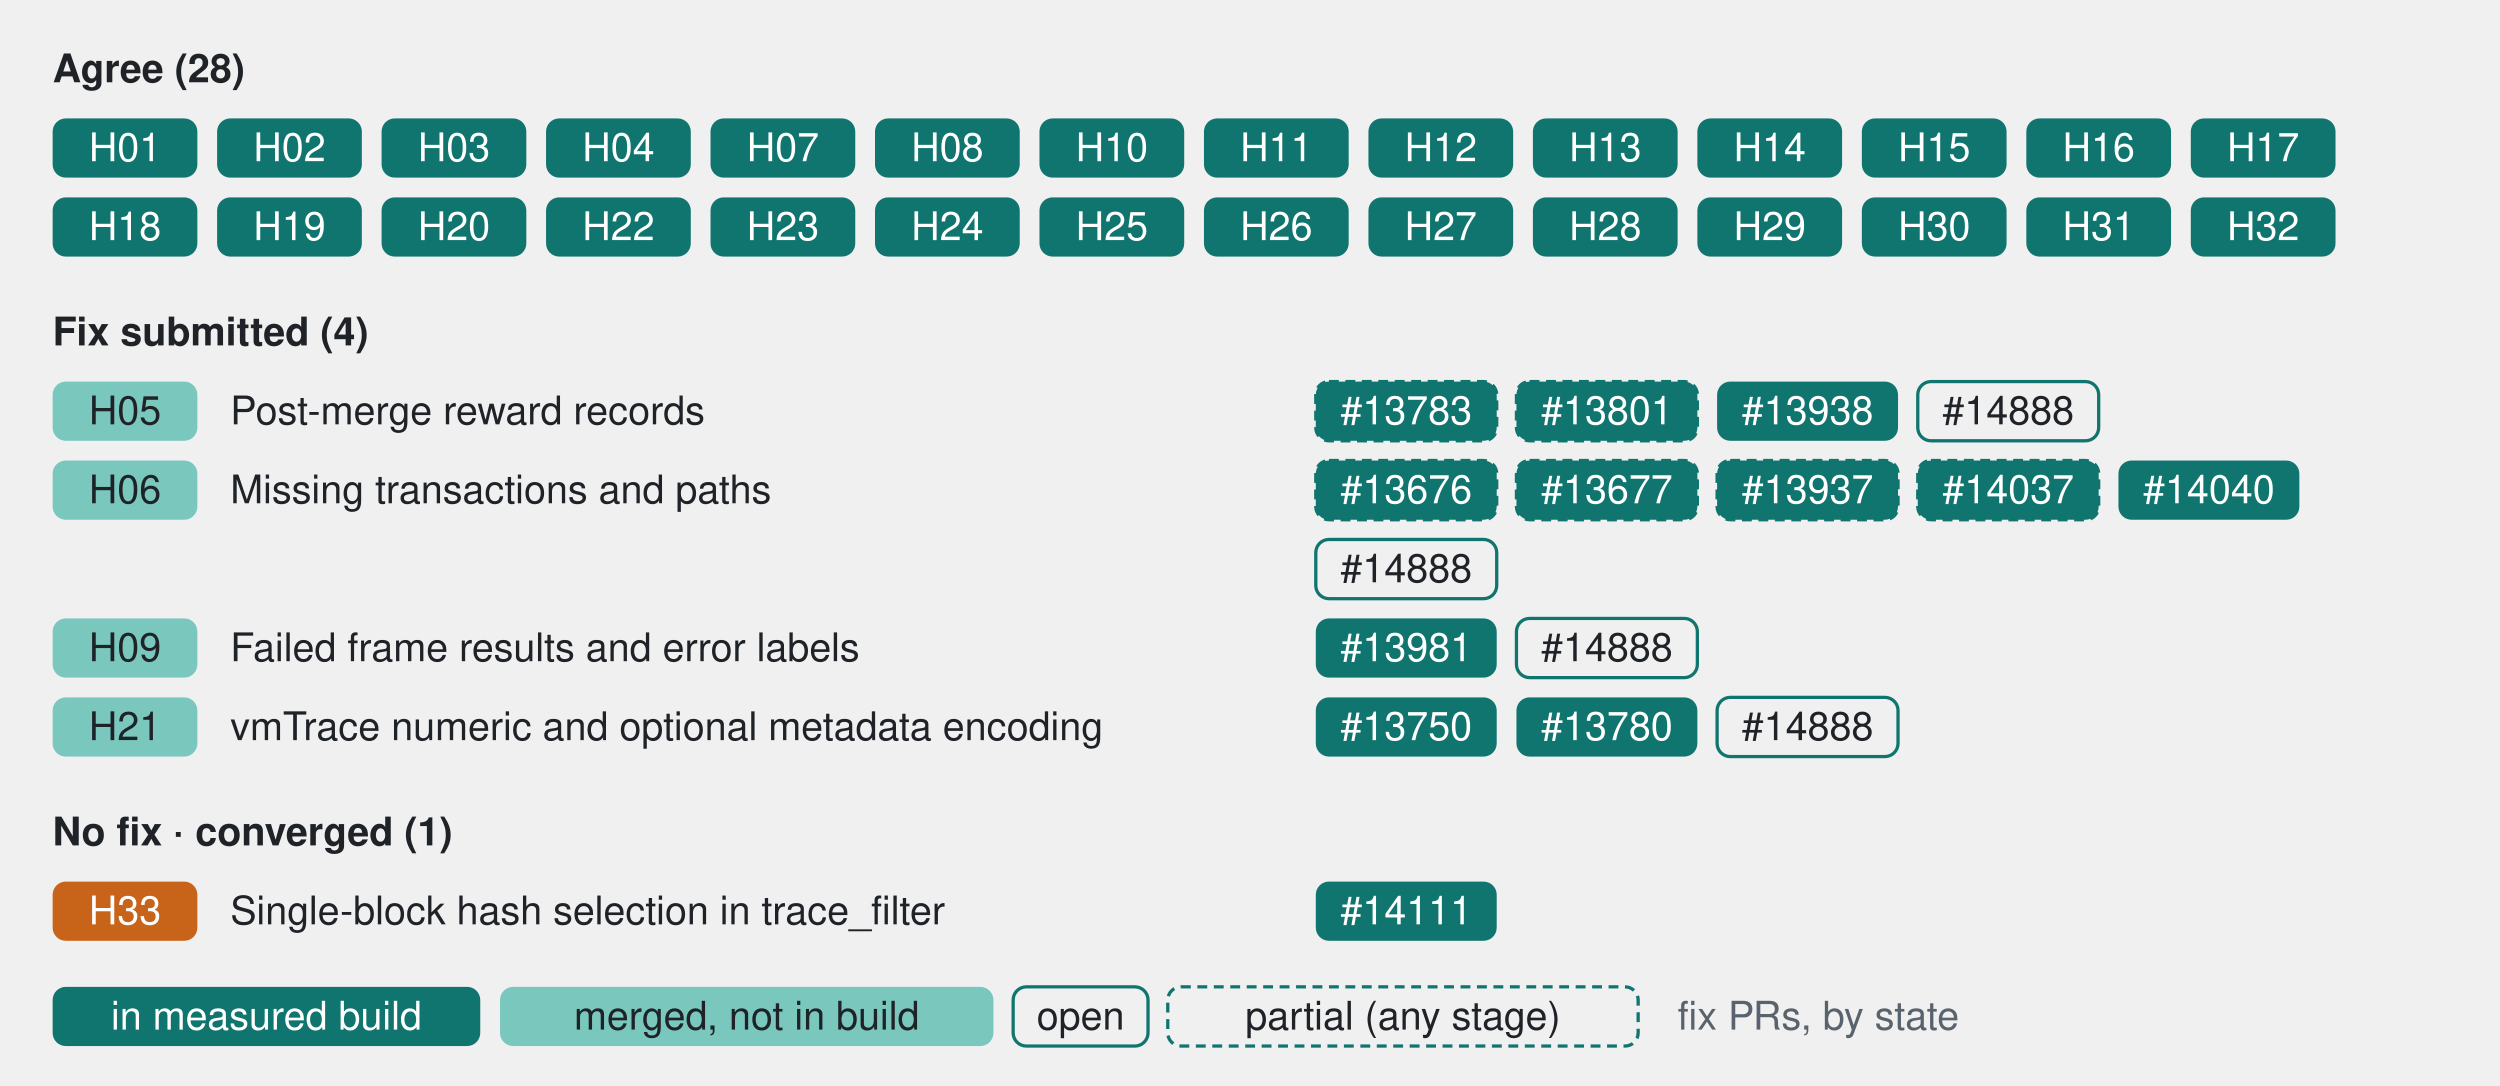
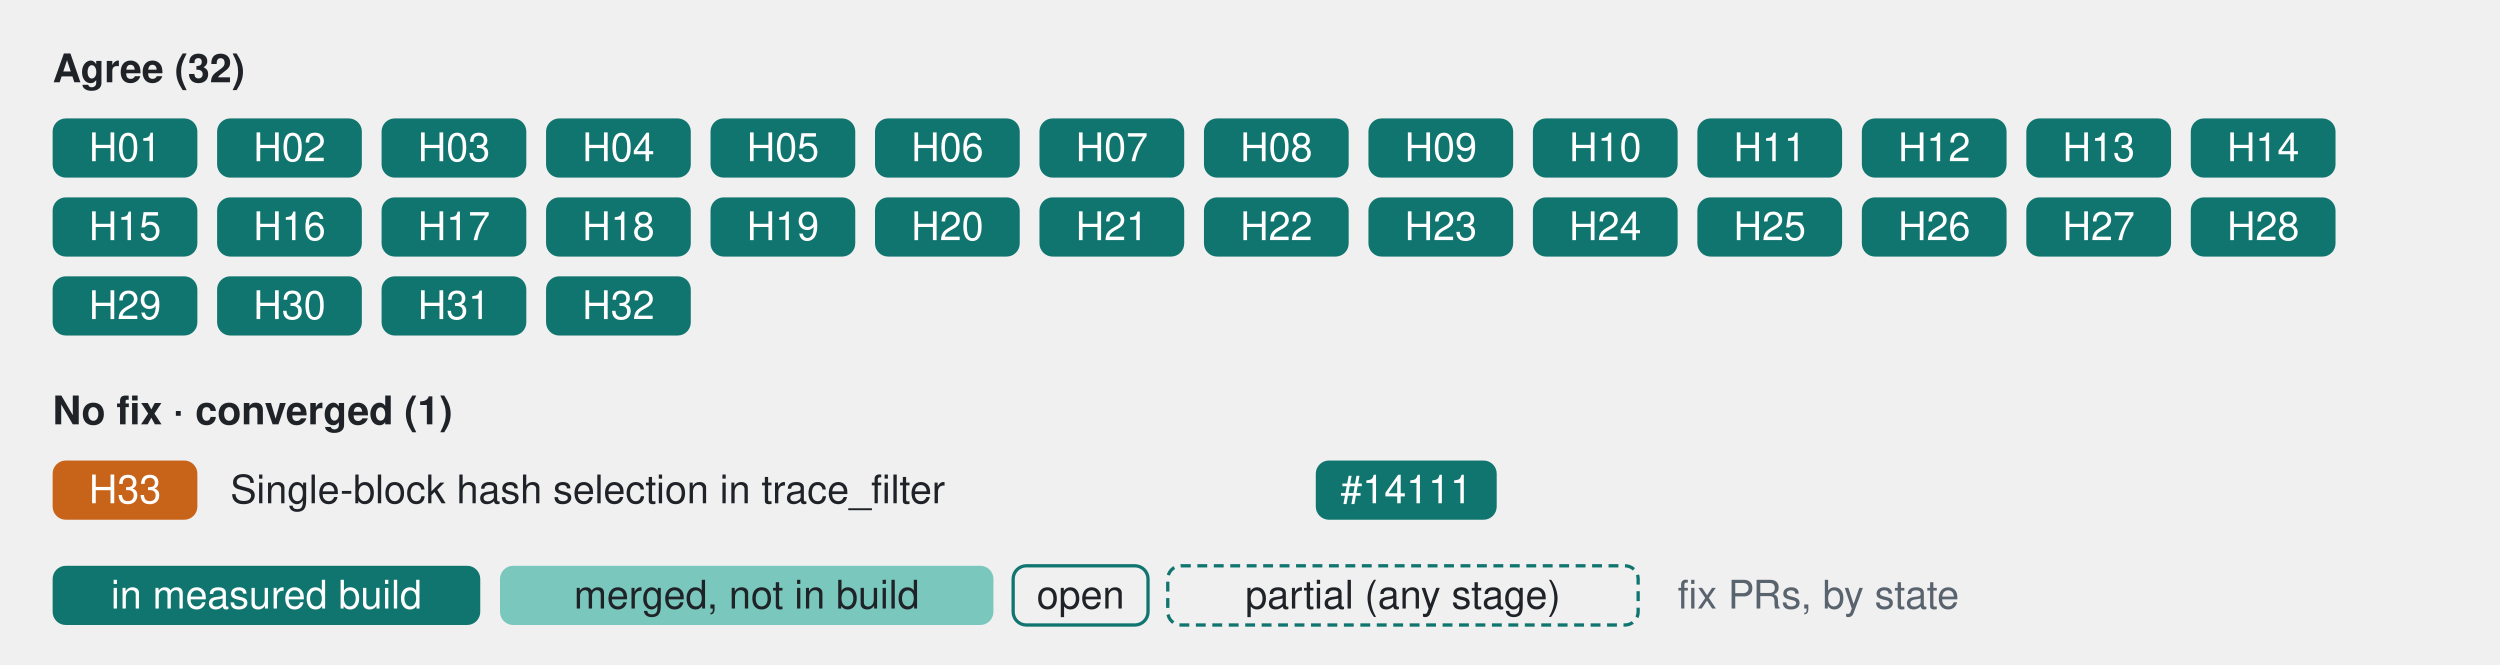
- <svg xmlns="http://www.w3.org/2000/svg" width="760" height="330" viewBox="0 0 760 330" role="img" aria-labelledby="title">
+ <svg xmlns="http://www.w3.org/2000/svg" width="760" height="202" viewBox="0 0 760 202" role="img" aria-labelledby="title">
  <style>text{font-family:-apple-system,BlinkMacSystemFont,"Segoe UI",Helvetica,Arial,sans-serif;font-size:12px}.head{font-weight:600}.partial{stroke-dasharray:3 2}.label{fill:#1f2328}.muted{fill:#59636e}.pr{fill:none;stroke:#11756f}.edge{stroke:#11756f}.b-agree{fill:#11756f}.n-agree{fill:#ffffff}.b-fix{fill:#79c7bd}.n-fix{fill:#1f2328}.b-converged{fill:#c8641a}.n-converged{fill:#ffffff}.b-review{fill:#f2b36b}.n-review{fill:#1f2328}.b-policy{fill:#8172c4}.n-policy{fill:#ffffff}.b-unmeasured{fill:#dde1e6}.n-unmeasured{fill:#1f2328}@media (prefers-color-scheme:dark){.label{fill:#e6edf3}.muted{fill:#9198a1}.pr{fill:none;stroke:#3aa59a}.edge{stroke:#3aa59a}.b-agree{fill:#3aa59a}.n-agree{fill:#0d1117}.b-fix{fill:#1a6b62}.n-fix{fill:#ffffff}.b-converged{fill:#e5843a}.n-converged{fill:#0d1117}.b-review{fill:#8f5420}.n-review{fill:#ffffff}.b-policy{fill:#9b8fe0}.n-policy{fill:#0d1117}.b-unmeasured{fill:#2d333b}.n-unmeasured{fill:#e6edf3}}</style>
-   <text class="label head" x="16" y="25">Agree (28)</text>
+   <text class="label head" x="16" y="25">Agree (32)</text>
  <rect class="b-agree" x="16" y="36" width="44" height="18" rx="4" />
  <text class="n-agree" x="38" y="49" text-anchor="middle">H01</text>
  <rect class="b-agree" x="66" y="36" width="44" height="18" rx="4" />
  <text class="n-agree" x="88" y="49" text-anchor="middle">H02</text>
  <rect class="b-agree" x="116" y="36" width="44" height="18" rx="4" />
  <text class="n-agree" x="138" y="49" text-anchor="middle">H03</text>
  <rect class="b-agree" x="166" y="36" width="44" height="18" rx="4" />
  <text class="n-agree" x="188" y="49" text-anchor="middle">H04</text>
  <rect class="b-agree" x="216" y="36" width="44" height="18" rx="4" />
-   <text class="n-agree" x="238" y="49" text-anchor="middle">H07</text>
+   <text class="n-agree" x="238" y="49" text-anchor="middle">H05</text>
  <rect class="b-agree" x="266" y="36" width="44" height="18" rx="4" />
-   <text class="n-agree" x="288" y="49" text-anchor="middle">H08</text>
+   <text class="n-agree" x="288" y="49" text-anchor="middle">H06</text>
  <rect class="b-agree" x="316" y="36" width="44" height="18" rx="4" />
-   <text class="n-agree" x="338" y="49" text-anchor="middle">H10</text>
+   <text class="n-agree" x="338" y="49" text-anchor="middle">H07</text>
  <rect class="b-agree" x="366" y="36" width="44" height="18" rx="4" />
-   <text class="n-agree" x="388" y="49" text-anchor="middle">H11</text>
+   <text class="n-agree" x="388" y="49" text-anchor="middle">H08</text>
  <rect class="b-agree" x="416" y="36" width="44" height="18" rx="4" />
-   <text class="n-agree" x="438" y="49" text-anchor="middle">H12</text>
+   <text class="n-agree" x="438" y="49" text-anchor="middle">H09</text>
  <rect class="b-agree" x="466" y="36" width="44" height="18" rx="4" />
-   <text class="n-agree" x="488" y="49" text-anchor="middle">H13</text>
+   <text class="n-agree" x="488" y="49" text-anchor="middle">H10</text>
  <rect class="b-agree" x="516" y="36" width="44" height="18" rx="4" />
-   <text class="n-agree" x="538" y="49" text-anchor="middle">H14</text>
+   <text class="n-agree" x="538" y="49" text-anchor="middle">H11</text>
  <rect class="b-agree" x="566" y="36" width="44" height="18" rx="4" />
-   <text class="n-agree" x="588" y="49" text-anchor="middle">H15</text>
+   <text class="n-agree" x="588" y="49" text-anchor="middle">H12</text>
  <rect class="b-agree" x="616" y="36" width="44" height="18" rx="4" />
-   <text class="n-agree" x="638" y="49" text-anchor="middle">H16</text>
+   <text class="n-agree" x="638" y="49" text-anchor="middle">H13</text>
  <rect class="b-agree" x="666" y="36" width="44" height="18" rx="4" />
-   <text class="n-agree" x="688" y="49" text-anchor="middle">H17</text>
+   <text class="n-agree" x="688" y="49" text-anchor="middle">H14</text>
  <rect class="b-agree" x="16" y="60" width="44" height="18" rx="4" />
-   <text class="n-agree" x="38" y="73" text-anchor="middle">H18</text>
+   <text class="n-agree" x="38" y="73" text-anchor="middle">H15</text>
  <rect class="b-agree" x="66" y="60" width="44" height="18" rx="4" />
-   <text class="n-agree" x="88" y="73" text-anchor="middle">H19</text>
+   <text class="n-agree" x="88" y="73" text-anchor="middle">H16</text>
  <rect class="b-agree" x="116" y="60" width="44" height="18" rx="4" />
-   <text class="n-agree" x="138" y="73" text-anchor="middle">H20</text>
+   <text class="n-agree" x="138" y="73" text-anchor="middle">H17</text>
  <rect class="b-agree" x="166" y="60" width="44" height="18" rx="4" />
-   <text class="n-agree" x="188" y="73" text-anchor="middle">H22</text>
+   <text class="n-agree" x="188" y="73" text-anchor="middle">H18</text>
  <rect class="b-agree" x="216" y="60" width="44" height="18" rx="4" />
-   <text class="n-agree" x="238" y="73" text-anchor="middle">H23</text>
+   <text class="n-agree" x="238" y="73" text-anchor="middle">H19</text>
  <rect class="b-agree" x="266" y="60" width="44" height="18" rx="4" />
-   <text class="n-agree" x="288" y="73" text-anchor="middle">H24</text>
+   <text class="n-agree" x="288" y="73" text-anchor="middle">H20</text>
  <rect class="b-agree" x="316" y="60" width="44" height="18" rx="4" />
-   <text class="n-agree" x="338" y="73" text-anchor="middle">H25</text>
+   <text class="n-agree" x="338" y="73" text-anchor="middle">H21</text>
  <rect class="b-agree" x="366" y="60" width="44" height="18" rx="4" />
-   <text class="n-agree" x="388" y="73" text-anchor="middle">H26</text>
+   <text class="n-agree" x="388" y="73" text-anchor="middle">H22</text>
  <rect class="b-agree" x="416" y="60" width="44" height="18" rx="4" />
-   <text class="n-agree" x="438" y="73" text-anchor="middle">H27</text>
+   <text class="n-agree" x="438" y="73" text-anchor="middle">H23</text>
  <rect class="b-agree" x="466" y="60" width="44" height="18" rx="4" />
-   <text class="n-agree" x="488" y="73" text-anchor="middle">H28</text>
+   <text class="n-agree" x="488" y="73" text-anchor="middle">H24</text>
  <rect class="b-agree" x="516" y="60" width="44" height="18" rx="4" />
-   <text class="n-agree" x="538" y="73" text-anchor="middle">H29</text>
+   <text class="n-agree" x="538" y="73" text-anchor="middle">H25</text>
  <rect class="b-agree" x="566" y="60" width="44" height="18" rx="4" />
-   <text class="n-agree" x="588" y="73" text-anchor="middle">H30</text>
+   <text class="n-agree" x="588" y="73" text-anchor="middle">H26</text>
  <rect class="b-agree" x="616" y="60" width="44" height="18" rx="4" />
-   <text class="n-agree" x="638" y="73" text-anchor="middle">H31</text>
+   <text class="n-agree" x="638" y="73" text-anchor="middle">H27</text>
  <rect class="b-agree" x="666" y="60" width="44" height="18" rx="4" />
-   <text class="n-agree" x="688" y="73" text-anchor="middle">H32</text>
-   <text class="label head" x="16" y="105">Fix submitted (4)</text>
-   <rect class="b-fix" x="16" y="116" width="44" height="18" rx="4" />
-   <text class="n-fix" x="38" y="129" text-anchor="middle">H05</text>
-   <text class="label" x="70" y="129">Post-merge reward records</text>
-   <rect class="b-agree edge partial" x="400" y="116" width="55" height="18" rx="4" />
-   <text class="n-agree" x="427.5" y="129" text-anchor="middle">#13783</text>
-   <rect class="b-agree edge partial" x="461" y="116" width="55" height="18" rx="4" />
-   <text class="n-agree" x="488.5" y="129" text-anchor="middle">#13801</text>
-   <rect class="b-agree" x="522" y="116" width="55" height="18" rx="4" />
-   <text class="n-agree" x="549.5" y="129" text-anchor="middle">#13938</text>
-   <rect class="pr" x="583" y="116" width="55" height="18" rx="4" />
-   <text class="label" x="610.5" y="129" text-anchor="middle">#14888</text>
-   <rect class="b-fix" x="16" y="140" width="44" height="18" rx="4" />
-   <text class="n-fix" x="38" y="153" text-anchor="middle">H06</text>
-   <text class="label" x="70" y="153">Missing transactions and paths</text>
-   <rect class="b-agree edge partial" x="400" y="140" width="55" height="18" rx="4" />
-   <text class="n-agree" x="427.5" y="153" text-anchor="middle">#13676</text>
-   <rect class="b-agree edge partial" x="461" y="140" width="55" height="18" rx="4" />
-   <text class="n-agree" x="488.5" y="153" text-anchor="middle">#13677</text>
-   <rect class="b-agree edge partial" x="522" y="140" width="55" height="18" rx="4" />
-   <text class="n-agree" x="549.5" y="153" text-anchor="middle">#13937</text>
-   <rect class="b-agree edge partial" x="583" y="140" width="55" height="18" rx="4" />
-   <text class="n-agree" x="610.5" y="153" text-anchor="middle">#14037</text>
-   <rect class="b-agree" x="644" y="140" width="55" height="18" rx="4" />
-   <text class="n-agree" x="671.5" y="153" text-anchor="middle">#14040</text>
-   <rect class="pr" x="400" y="164" width="55" height="18" rx="4" />
-   <text class="label" x="427.5" y="177" text-anchor="middle">#14888</text>
-   <rect class="b-fix" x="16" y="188" width="44" height="18" rx="4" />
-   <text class="n-fix" x="38" y="201" text-anchor="middle">H09</text>
-   <text class="label" x="70" y="201">Failed frame results and error labels</text>
-   <rect class="b-agree" x="400" y="188" width="55" height="18" rx="4" />
-   <text class="n-agree" x="427.5" y="201" text-anchor="middle">#13981</text>
-   <rect class="pr" x="461" y="188" width="55" height="18" rx="4" />
-   <text class="label" x="488.5" y="201" text-anchor="middle">#14888</text>
-   <rect class="b-fix" x="16" y="212" width="44" height="18" rx="4" />
-   <text class="n-fix" x="38" y="225" text-anchor="middle">H21</text>
-   <text class="label" x="70" y="225">vmTrace numeric and optional metadata encoding</text>
-   <rect class="b-agree" x="400" y="212" width="55" height="18" rx="4" />
-   <text class="n-agree" x="427.5" y="225" text-anchor="middle">#13750</text>
-   <rect class="b-agree" x="461" y="212" width="55" height="18" rx="4" />
-   <text class="n-agree" x="488.5" y="225" text-anchor="middle">#13780</text>
-   <rect class="pr" x="522" y="212" width="55" height="18" rx="4" />
-   <text class="label" x="549.5" y="225" text-anchor="middle">#14888</text>
-   <text class="label head" x="16" y="257">No fix · converged (1)</text>
-   <rect class="b-converged" x="16" y="268" width="44" height="18" rx="4" />
-   <text class="n-converged" x="38" y="281" text-anchor="middle">H33</text>
-   <text class="label" x="70" y="281">Single-block hash selection in trace_filter</text>
-   <rect class="b-agree" x="400" y="268" width="55" height="18" rx="4" />
-   <text class="n-agree" x="427.5" y="281" text-anchor="middle">#14111</text>
-   <rect class="b-agree" x="16" y="300" width="130" height="18" rx="4" />
-   <text class="n-agree" x="81" y="313" text-anchor="middle">in measured build</text>
-   <rect class="b-fix" x="152" y="300" width="150" height="18" rx="4" />
-   <text class="n-fix" x="227" y="313" text-anchor="middle">merged, not in build</text>
-   <rect class="pr" x="308" y="300" width="41" height="18" rx="4" />
-   <text class="label" x="328.5" y="313" text-anchor="middle">open</text>
-   <rect class="pr partial" x="355" y="300" width="143" height="18" rx="4" />
-   <text class="label" x="426.5" y="313" text-anchor="middle">partial (any stage)</text>
-   <text class="muted" x="510" y="313">fix PRs, by state</text>
+   <text class="n-agree" x="688" y="73" text-anchor="middle">H28</text>
+   <rect class="b-agree" x="16" y="84" width="44" height="18" rx="4" />
+   <text class="n-agree" x="38" y="97" text-anchor="middle">H29</text>
+   <rect class="b-agree" x="66" y="84" width="44" height="18" rx="4" />
+   <text class="n-agree" x="88" y="97" text-anchor="middle">H30</text>
+   <rect class="b-agree" x="116" y="84" width="44" height="18" rx="4" />
+   <text class="n-agree" x="138" y="97" text-anchor="middle">H31</text>
+   <rect class="b-agree" x="166" y="84" width="44" height="18" rx="4" />
+   <text class="n-agree" x="188" y="97" text-anchor="middle">H32</text>
+   <text class="label head" x="16" y="129">No fix · converged (1)</text>
+   <rect class="b-converged" x="16" y="140" width="44" height="18" rx="4" />
+   <text class="n-converged" x="38" y="153" text-anchor="middle">H33</text>
+   <text class="label" x="70" y="153">Single-block hash selection in trace_filter</text>
+   <rect class="b-agree" x="400" y="140" width="55" height="18" rx="4" />
+   <text class="n-agree" x="427.5" y="153" text-anchor="middle">#14111</text>
+   <rect class="b-agree" x="16" y="172" width="130" height="18" rx="4" />
+   <text class="n-agree" x="81" y="185" text-anchor="middle">in measured build</text>
+   <rect class="b-fix" x="152" y="172" width="150" height="18" rx="4" />
+   <text class="n-fix" x="227" y="185" text-anchor="middle">merged, not in build</text>
+   <rect class="pr" x="308" y="172" width="41" height="18" rx="4" />
+   <text class="label" x="328.5" y="185" text-anchor="middle">open</text>
+   <rect class="pr partial" x="355" y="172" width="143" height="18" rx="4" />
+   <text class="label" x="426.5" y="185" text-anchor="middle">partial (any stage)</text>
+   <text class="muted" x="510" y="185">fix PRs, by state</text>
</svg>
